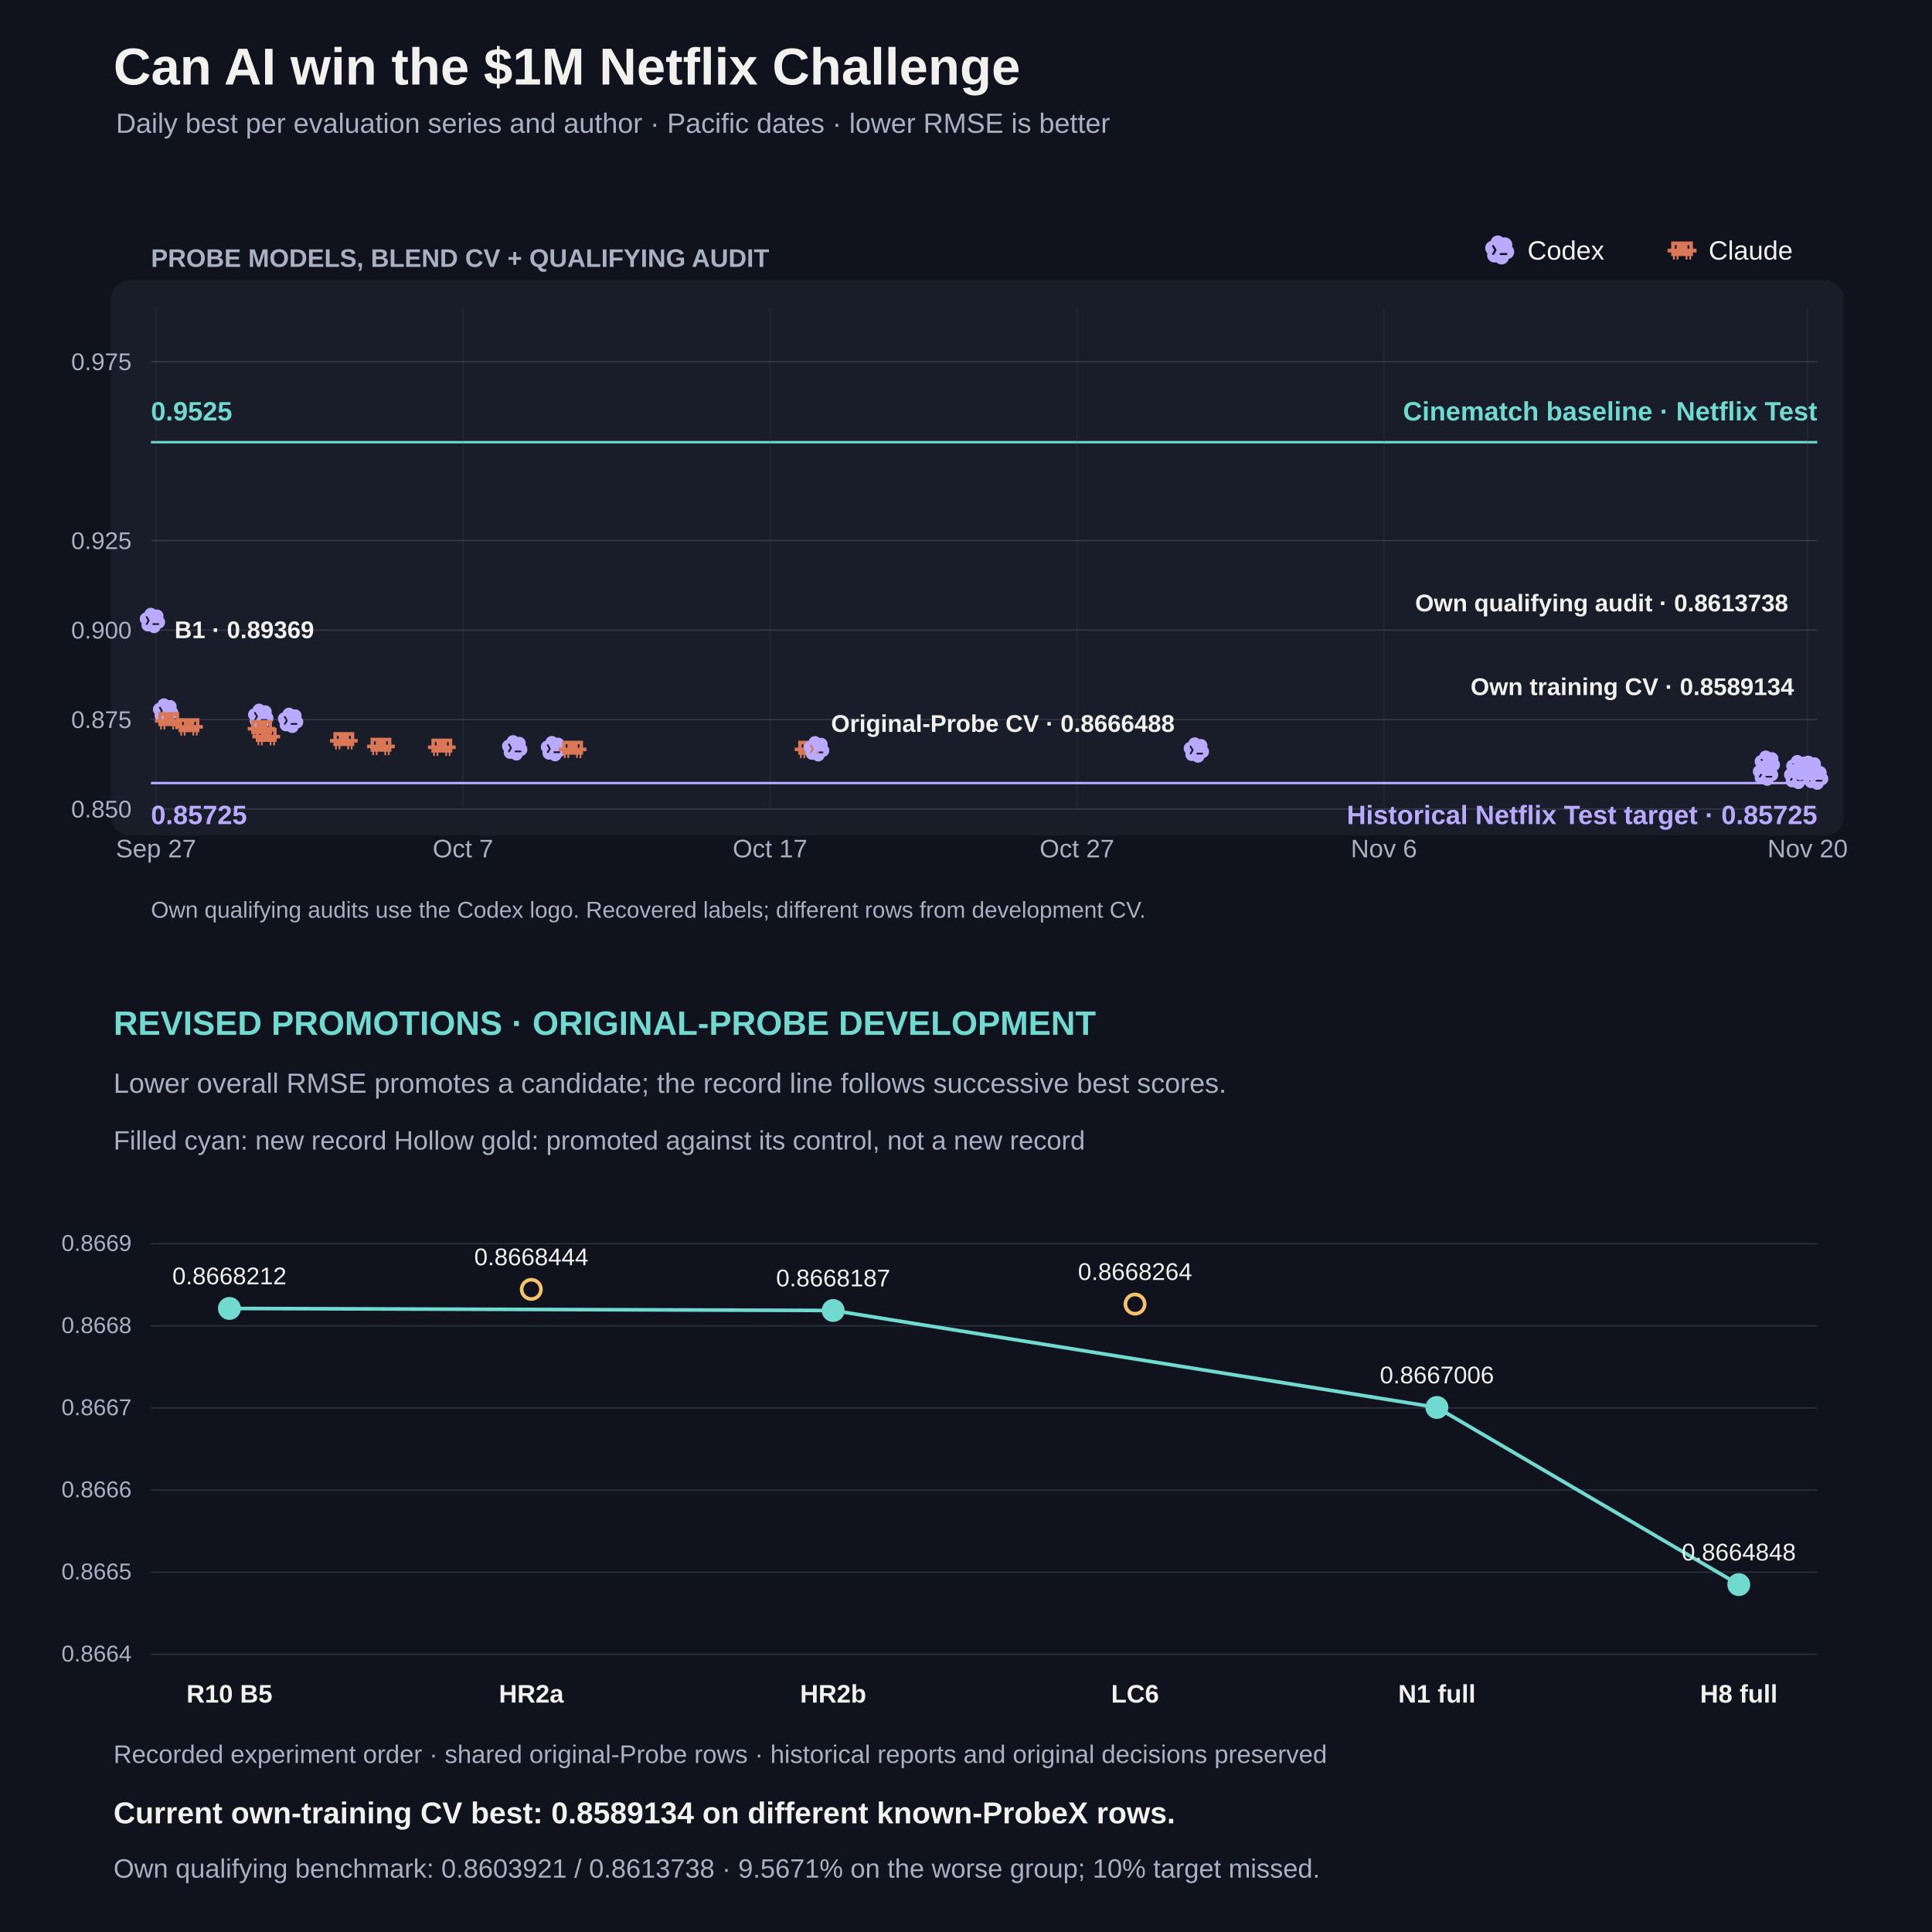
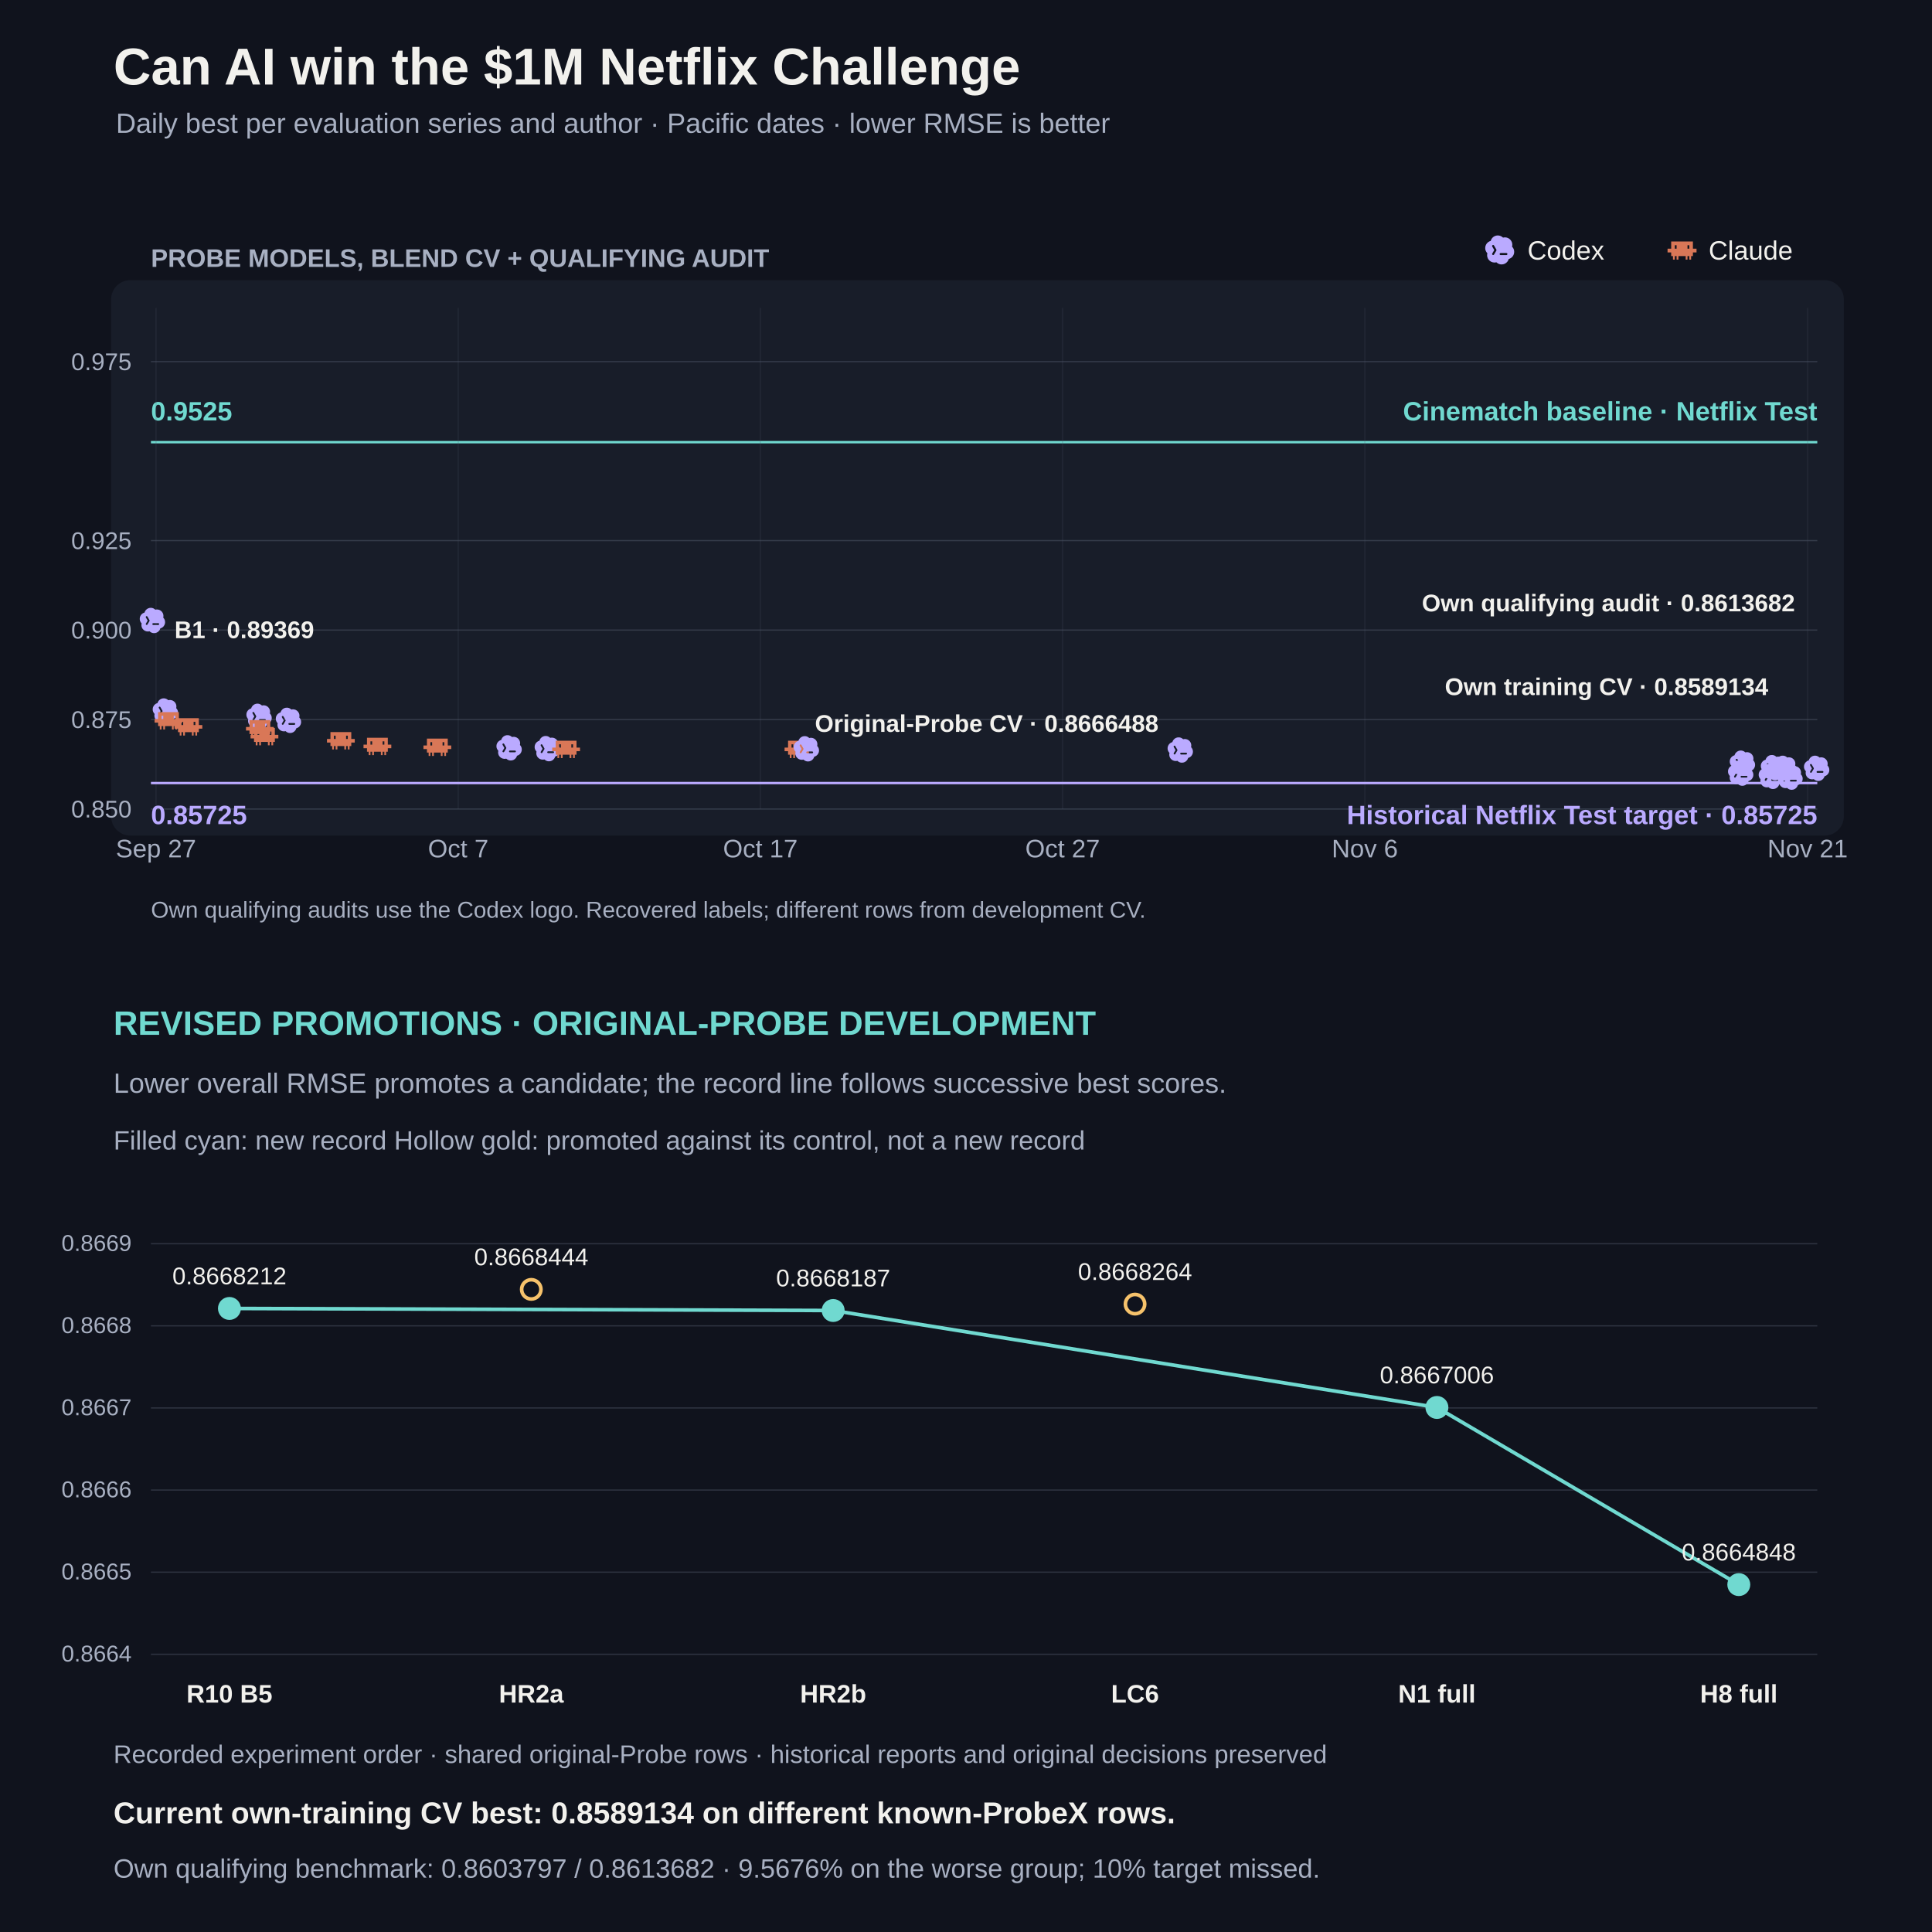
<svg xmlns="http://www.w3.org/2000/svg" width="1600" height="1600" viewBox="0 0 1600 1600" role="img" aria-labelledby="title desc">
  <rect width="1600" height="800" fill="#10131d" />
  <rect x="92" y="232" width="1435" height="460" rx="16" fill="#181d29" />
  <text x="94" y="70" fill="#f2f1ed" font-family="Arial,Helvetica,sans-serif" font-size="43" font-weight="700">Can AI win the $1M Netflix Challenge</text>
  <text x="96" y="110" fill="#a8b0c2" font-family="Arial,Helvetica,sans-serif" font-size="23">Daily best per evaluation series and author · Pacific dates · lower RMSE is better</text>
  <line x1="125.0" y1="366.2" x2="1505.0" y2="366.2" stroke="#70d9d0" stroke-width="2" opacity="1" />
  <text x="125.0" y="348.2" fill="#70d9d0" font-family="Arial,Helvetica,sans-serif" font-size="22" font-weight="700" text-anchor="start">0.9525</text>
  <text x="1505.0" y="348.2" fill="#70d9d0" font-family="Arial,Helvetica,sans-serif" font-size="22" font-weight="700" text-anchor="end">Cinematch baseline · Netflix Test</text>
  <text x="125.0" y="221.0" fill="#a8b0c2" font-family="Arial,Helvetica,sans-serif" font-size="21" font-weight="700" text-anchor="start">PROBE MODELS, BLEND CV + QUALIFYING AUDIT</text>
  <g transform="translate(1230.00 195.00) scale(1)">
    <path d="M8.086.457a6.105 6.105 0 013.046-.415c1.333.153 2.521.72 3.564 1.7a.117.117 0 00.107.029c1.408-.346 2.762-.224 4.061.366l.063.03.154.076c1.357.703 2.33 1.77 2.918 3.198.278.679.418 1.388.421 2.126a5.655 5.655 0 01-.18 1.631.167.167 0 00.04.155 5.982 5.982 0 011.578 2.891c.385 1.901-.01 3.615-1.183 5.14l-.182.22a6.063 6.063 0 01-2.934 1.851.162.162 0 00-.108.102c-.255.736-.511 1.364-.987 1.992-1.199 1.582-2.962 2.462-4.948 2.451-1.583-.008-2.986-.587-4.21-1.736a.145.145 0 00-.14-.032c-.518.167-1.04.191-1.604.185a5.924 5.924 0 01-2.595-.622 6.058 6.058 0 01-2.146-1.781c-.203-.269-.404-.522-.551-.821a7.74 7.74 0 01-.495-1.283 6.11 6.11 0 01-.017-3.064.166.166 0 00.008-.074.115.115 0 00-.037-.064 5.958 5.958 0 01-1.38-2.202 5.196 5.196 0 01-.333-1.589 6.915 6.915 0 01.188-2.132c.45-1.484 1.309-2.648 2.577-3.493.282-.188.55-.334.802-.438.286-.12.573-.22.861-.304a.129.129 0 00.087-.087A6.016 6.016 0 015.635 2.31C6.315 1.464 7.132.846 8.086.457zm-.804 7.85a.848.848 0 00-1.473.842l1.694 2.965-1.688 2.848a.849.849 0 001.46.864l1.94-3.272a.849.849 0 00.007-.854l-1.94-3.393zm5.446 6.24a.849.849 0 000 1.695h4.848a.849.849 0 000-1.696h-4.848z" fill="#BAAAFF" fill-rule="evenodd" />
  </g>
  <text x="1265.0" y="215.0" fill="#f2f1ed" font-family="Arial,Helvetica,sans-serif" font-size="22" font-weight="400" text-anchor="start">Codex</text>
  <g transform="translate(1381.00 195.00) scale(1)">
    <path d="M20.998 10.949H24v3.102h-3v3.028h-1.487V20H18v-2.921h-1.487V20H15v-2.921H9V20H7.488v-2.921H6V20H4.487v-2.921H3V14.05H0V10.95h3V5h17.998v5.949zM6 10.949h1.488V8.102H6v2.847zm10.51 0H18V8.102h-1.49v2.847z" fill="#D97757" fill-rule="evenodd" />
  </g>
  <text x="1415.0" y="215.0" fill="#f2f1ed" font-family="Arial,Helvetica,sans-serif" font-size="22" font-weight="400" text-anchor="start">Claude</text>
  <line x1="125.0" y1="670.0" x2="1505.0" y2="670.0" stroke="#4b5364" stroke-width="1" opacity="0.55" />
  <text x="109.0" y="677.0" fill="#a8b0c2" font-family="Arial,Helvetica,sans-serif" font-size="20" font-weight="400" text-anchor="end">0.850</text>
  <line x1="125.0" y1="595.9" x2="1505.0" y2="595.9" stroke="#4b5364" stroke-width="1" opacity="0.55" />
  <text x="109.0" y="602.9" fill="#a8b0c2" font-family="Arial,Helvetica,sans-serif" font-size="20" font-weight="400" text-anchor="end">0.875</text>
  <line x1="125.0" y1="521.8" x2="1505.0" y2="521.8" stroke="#4b5364" stroke-width="1" opacity="0.55" />
  <text x="109.0" y="528.8" fill="#a8b0c2" font-family="Arial,Helvetica,sans-serif" font-size="20" font-weight="400" text-anchor="end">0.900</text>
  <line x1="125.0" y1="447.7" x2="1505.0" y2="447.7" stroke="#4b5364" stroke-width="1" opacity="0.55" />
  <text x="109.0" y="454.7" fill="#a8b0c2" font-family="Arial,Helvetica,sans-serif" font-size="20" font-weight="400" text-anchor="end">0.925</text>
  <line x1="125.0" y1="299.5" x2="1505.0" y2="299.5" stroke="#4b5364" stroke-width="1" opacity="0.55" />
  <text x="109.0" y="306.5" fill="#a8b0c2" font-family="Arial,Helvetica,sans-serif" font-size="20" font-weight="400" text-anchor="end">0.975</text>
  <line x1="129.2" y1="255.0" x2="129.2" y2="670.0" stroke="#4b5364" stroke-width="1" opacity="0.2" />
  <text x="129.2" y="710.0" fill="#a8b0c2" font-family="Arial,Helvetica,sans-serif" font-size="21" font-weight="400" text-anchor="middle">Sep 27</text>
-   <line x1="383.4" y1="255.0" x2="383.4" y2="670.0" stroke="#4b5364" stroke-width="1" opacity="0.2" />
-   <text x="383.4" y="710.0" fill="#a8b0c2" font-family="Arial,Helvetica,sans-serif" font-size="21" font-weight="400" text-anchor="middle">Oct 7</text>
-   <line x1="637.7" y1="255.0" x2="637.7" y2="670.0" stroke="#4b5364" stroke-width="1" opacity="0.2" />
-   <text x="637.7" y="710.0" fill="#a8b0c2" font-family="Arial,Helvetica,sans-serif" font-size="21" font-weight="400" text-anchor="middle">Oct 17</text>
-   <line x1="891.9" y1="255.0" x2="891.9" y2="670.0" stroke="#4b5364" stroke-width="1" opacity="0.2" />
-   <text x="891.9" y="710.0" fill="#a8b0c2" font-family="Arial,Helvetica,sans-serif" font-size="21" font-weight="400" text-anchor="middle">Oct 27</text>
-   <line x1="1146.1" y1="255.0" x2="1146.1" y2="670.0" stroke="#4b5364" stroke-width="1" opacity="0.2" />
-   <text x="1146.1" y="710.0" fill="#a8b0c2" font-family="Arial,Helvetica,sans-serif" font-size="21" font-weight="400" text-anchor="middle">Nov 6</text>
+   <line x1="379.5" y1="255.0" x2="379.5" y2="670.0" stroke="#4b5364" stroke-width="1" opacity="0.2" />
+   <text x="379.5" y="710.0" fill="#a8b0c2" font-family="Arial,Helvetica,sans-serif" font-size="21" font-weight="400" text-anchor="middle">Oct 7</text>
+   <line x1="629.7" y1="255.0" x2="629.7" y2="670.0" stroke="#4b5364" stroke-width="1" opacity="0.2" />
+   <text x="629.7" y="710.0" fill="#a8b0c2" font-family="Arial,Helvetica,sans-serif" font-size="21" font-weight="400" text-anchor="middle">Oct 17</text>
+   <line x1="880.0" y1="255.0" x2="880.0" y2="670.0" stroke="#4b5364" stroke-width="1" opacity="0.2" />
+   <text x="880.0" y="710.0" fill="#a8b0c2" font-family="Arial,Helvetica,sans-serif" font-size="21" font-weight="400" text-anchor="middle">Oct 27</text>
+   <line x1="1130.3" y1="255.0" x2="1130.3" y2="670.0" stroke="#4b5364" stroke-width="1" opacity="0.2" />
+   <text x="1130.3" y="710.0" fill="#a8b0c2" font-family="Arial,Helvetica,sans-serif" font-size="21" font-weight="400" text-anchor="middle">Nov 6</text>
  <line x1="1497.0" y1="255.0" x2="1497.0" y2="670.0" stroke="#4b5364" stroke-width="1" opacity="0.2" />
-   <text x="1497.0" y="710.0" fill="#a8b0c2" font-family="Arial,Helvetica,sans-serif" font-size="21" font-weight="400" text-anchor="middle">Nov 20</text>
-   <g transform="translate(1493.16 633.08) scale(0.875)">
+   <text x="1497.0" y="710.0" fill="#a8b0c2" font-family="Arial,Helvetica,sans-serif" font-size="21" font-weight="400" text-anchor="middle">Nov 21</text>
+   <g transform="translate(1493.98 625.80) scale(0.875)">
    <path d="M8.086.457a6.105 6.105 0 013.046-.415c1.333.153 2.521.72 3.564 1.7a.117.117 0 00.107.029c1.408-.346 2.762-.224 4.061.366l.063.03.154.076c1.357.703 2.33 1.77 2.918 3.198.278.679.418 1.388.421 2.126a5.655 5.655 0 01-.18 1.631.167.167 0 00.04.155 5.982 5.982 0 011.578 2.891c.385 1.901-.01 3.615-1.183 5.14l-.182.22a6.063 6.063 0 01-2.934 1.851.162.162 0 00-.108.102c-.255.736-.511 1.364-.987 1.992-1.199 1.582-2.962 2.462-4.948 2.451-1.583-.008-2.986-.587-4.21-1.736a.145.145 0 00-.14-.032c-.518.167-1.04.191-1.604.185a5.924 5.924 0 01-2.595-.622 6.058 6.058 0 01-2.146-1.781c-.203-.269-.404-.522-.551-.821a7.74 7.74 0 01-.495-1.283 6.11 6.11 0 01-.017-3.064.166.166 0 00.008-.074.115.115 0 00-.037-.064 5.958 5.958 0 01-1.38-2.202 5.196 5.196 0 01-.333-1.589 6.915 6.915 0 01.188-2.132c.45-1.484 1.309-2.648 2.577-3.493.282-.188.55-.334.802-.438.286-.12.573-.22.861-.304a.129.129 0 00.087-.087A6.016 6.016 0 015.635 2.31C6.315 1.464 7.132.846 8.086.457zm-.804 7.85a.848.848 0 00-1.473.842l1.694 2.965-1.688 2.848a.849.849 0 001.46.864l1.94-3.272a.849.849 0 00.007-.854l-1.94-3.393zm5.446 6.24a.849.849 0 000 1.695h4.848a.849.849 0 000-1.696h-4.848z" fill="#BAAAFF" fill-rule="evenodd" />
  </g>
-   <g transform="translate(1488.38 625.78) scale(0.875)">
+   <g transform="translate(1471.91 633.08) scale(0.875)">
    <path d="M8.086.457a6.105 6.105 0 013.046-.415c1.333.153 2.521.72 3.564 1.7a.117.117 0 00.107.029c1.408-.346 2.762-.224 4.061.366l.063.03.154.076c1.357.703 2.33 1.77 2.918 3.198.278.679.418 1.388.421 2.126a5.655 5.655 0 01-.18 1.631.167.167 0 00.04.155 5.982 5.982 0 011.578 2.891c.385 1.901-.01 3.615-1.183 5.14l-.182.22a6.063 6.063 0 01-2.934 1.851.162.162 0 00-.108.102c-.255.736-.511 1.364-.987 1.992-1.199 1.582-2.962 2.462-4.948 2.451-1.583-.008-2.986-.587-4.21-1.736a.145.145 0 00-.14-.032c-.518.167-1.04.191-1.604.185a5.924 5.924 0 01-2.595-.622 6.058 6.058 0 01-2.146-1.781c-.203-.269-.404-.522-.551-.821a7.74 7.74 0 01-.495-1.283 6.11 6.11 0 01-.017-3.064.166.166 0 00.008-.074.115.115 0 00-.037-.064 5.958 5.958 0 01-1.38-2.202 5.196 5.196 0 01-.333-1.589 6.915 6.915 0 01.188-2.132c.45-1.484 1.309-2.648 2.577-3.493.282-.188.55-.334.802-.438.286-.12.573-.22.861-.304a.129.129 0 00.087-.087A6.016 6.016 0 015.635 2.31C6.315 1.464 7.132.846 8.086.457zm-.804 7.85a.848.848 0 00-1.473.842l1.694 2.965-1.688 2.848a.849.849 0 001.46.864l1.94-3.272a.849.849 0 00.007-.854l-1.94-3.393zm5.446 6.24a.849.849 0 000 1.695h4.848a.849.849 0 000-1.696h-4.848z" fill="#BAAAFF" fill-rule="evenodd" />
  </g>
-   <g transform="translate(1479.27 625.22) scale(0.875)">
+   <g transform="translate(1467.21 625.78) scale(0.875)">
    <path d="M8.086.457a6.105 6.105 0 013.046-.415c1.333.153 2.521.72 3.564 1.7a.117.117 0 00.107.029c1.408-.346 2.762-.224 4.061.366l.063.03.154.076c1.357.703 2.33 1.77 2.918 3.198.278.679.418 1.388.421 2.126a5.655 5.655 0 01-.18 1.631.167.167 0 00.04.155 5.982 5.982 0 011.578 2.891c.385 1.901-.01 3.615-1.183 5.14l-.182.22a6.063 6.063 0 01-2.934 1.851.162.162 0 00-.108.102c-.255.736-.511 1.364-.987 1.992-1.199 1.582-2.962 2.462-4.948 2.451-1.583-.008-2.986-.587-4.21-1.736a.145.145 0 00-.14-.032c-.518.167-1.04.191-1.604.185a5.924 5.924 0 01-2.595-.622 6.058 6.058 0 01-2.146-1.781c-.203-.269-.404-.522-.551-.821a7.74 7.74 0 01-.495-1.283 6.11 6.11 0 01-.017-3.064.166.166 0 00.008-.074.115.115 0 00-.037-.064 5.958 5.958 0 01-1.38-2.202 5.196 5.196 0 01-.333-1.589 6.915 6.915 0 01.188-2.132c.45-1.484 1.309-2.648 2.577-3.493.282-.188.55-.334.802-.438.286-.12.573-.22.861-.304a.129.129 0 00.087-.087A6.016 6.016 0 015.635 2.31C6.315 1.464 7.132.846 8.086.457zm-.804 7.85a.848.848 0 00-1.473.842l1.694 2.965-1.688 2.848a.849.849 0 001.46.864l1.94-3.272a.849.849 0 00.007-.854l-1.94-3.393zm5.446 6.24a.849.849 0 000 1.695h4.848a.849.849 0 000-1.696h-4.848z" fill="#BAAAFF" fill-rule="evenodd" />
  </g>
-   <g transform="translate(1477.47 632.45) scale(0.875)">
+   <g transform="translate(1458.23 625.22) scale(0.875)">
    <path d="M8.086.457a6.105 6.105 0 013.046-.415c1.333.153 2.521.72 3.564 1.7a.117.117 0 00.107.029c1.408-.346 2.762-.224 4.061.366l.063.03.154.076c1.357.703 2.33 1.77 2.918 3.198.278.679.418 1.388.421 2.126a5.655 5.655 0 01-.18 1.631.167.167 0 00.04.155 5.982 5.982 0 011.578 2.891c.385 1.901-.01 3.615-1.183 5.14l-.182.22a6.063 6.063 0 01-2.934 1.851.162.162 0 00-.108.102c-.255.736-.511 1.364-.987 1.992-1.199 1.582-2.962 2.462-4.948 2.451-1.583-.008-2.986-.587-4.21-1.736a.145.145 0 00-.14-.032c-.518.167-1.04.191-1.604.185a5.924 5.924 0 01-2.595-.622 6.058 6.058 0 01-2.146-1.781c-.203-.269-.404-.522-.551-.821a7.74 7.74 0 01-.495-1.283 6.11 6.11 0 01-.017-3.064.166.166 0 00.008-.074.115.115 0 00-.037-.064 5.958 5.958 0 01-1.38-2.202 5.196 5.196 0 01-.333-1.589 6.915 6.915 0 01.188-2.132c.45-1.484 1.309-2.648 2.577-3.493.282-.188.55-.334.802-.438.286-.12.573-.22.861-.304a.129.129 0 00.087-.087A6.016 6.016 0 015.635 2.31C6.315 1.464 7.132.846 8.086.457zm-.804 7.85a.848.848 0 00-1.473.842l1.694 2.965-1.688 2.848a.849.849 0 001.46.864l1.94-3.272a.849.849 0 00.007-.854l-1.94-3.393zm5.446 6.24a.849.849 0 000 1.695h4.848a.849.849 0 000-1.696h-4.848z" fill="#BAAAFF" fill-rule="evenodd" />
  </g>
-   <g transform="translate(1453.14 621.54) scale(0.875)">
+   <g transform="translate(1456.46 632.45) scale(0.875)">
    <path d="M8.086.457a6.105 6.105 0 013.046-.415c1.333.153 2.521.72 3.564 1.7a.117.117 0 00.107.029c1.408-.346 2.762-.224 4.061.366l.063.03.154.076c1.357.703 2.33 1.77 2.918 3.198.278.679.418 1.388.421 2.126a5.655 5.655 0 01-.18 1.631.167.167 0 00.04.155 5.982 5.982 0 011.578 2.891c.385 1.901-.01 3.615-1.183 5.14l-.182.22a6.063 6.063 0 01-2.934 1.851.162.162 0 00-.108.102c-.255.736-.511 1.364-.987 1.992-1.199 1.582-2.962 2.462-4.948 2.451-1.583-.008-2.986-.587-4.21-1.736a.145.145 0 00-.14-.032c-.518.167-1.04.191-1.604.185a5.924 5.924 0 01-2.595-.622 6.058 6.058 0 01-2.146-1.781c-.203-.269-.404-.522-.551-.821a7.74 7.74 0 01-.495-1.283 6.11 6.11 0 01-.017-3.064.166.166 0 00.008-.074.115.115 0 00-.037-.064 5.958 5.958 0 01-1.38-2.202 5.196 5.196 0 01-.333-1.589 6.915 6.915 0 01.188-2.132c.45-1.484 1.309-2.648 2.577-3.493.282-.188.55-.334.802-.438.286-.12.573-.22.861-.304a.129.129 0 00.087-.087A6.016 6.016 0 015.635 2.31C6.315 1.464 7.132.846 8.086.457zm-.804 7.85a.848.848 0 00-1.473.842l1.694 2.965-1.688 2.848a.849.849 0 001.46.864l1.94-3.272a.849.849 0 00.007-.854l-1.94-3.393zm5.446 6.24a.849.849 0 000 1.695h4.848a.849.849 0 000-1.696h-4.848z" fill="#BAAAFF" fill-rule="evenodd" />
  </g>
-   <g transform="translate(1451.67 629.77) scale(0.875)">
+   <g transform="translate(1432.51 621.54) scale(0.875)">
    <path d="M8.086.457a6.105 6.105 0 013.046-.415c1.333.153 2.521.72 3.564 1.7a.117.117 0 00.107.029c1.408-.346 2.762-.224 4.061.366l.063.03.154.076c1.357.703 2.33 1.77 2.918 3.198.278.679.418 1.388.421 2.126a5.655 5.655 0 01-.18 1.631.167.167 0 00.04.155 5.982 5.982 0 011.578 2.891c.385 1.901-.01 3.615-1.183 5.14l-.182.22a6.063 6.063 0 01-2.934 1.851.162.162 0 00-.108.102c-.255.736-.511 1.364-.987 1.992-1.199 1.582-2.962 2.462-4.948 2.451-1.583-.008-2.986-.587-4.21-1.736a.145.145 0 00-.14-.032c-.518.167-1.04.191-1.604.185a5.924 5.924 0 01-2.595-.622 6.058 6.058 0 01-2.146-1.781c-.203-.269-.404-.522-.551-.821a7.74 7.74 0 01-.495-1.283 6.11 6.11 0 01-.017-3.064.166.166 0 00.008-.074.115.115 0 00-.037-.064 5.958 5.958 0 01-1.38-2.202 5.196 5.196 0 01-.333-1.589 6.915 6.915 0 01.188-2.132c.45-1.484 1.309-2.648 2.577-3.493.282-.188.55-.334.802-.438.286-.12.573-.22.861-.304a.129.129 0 00.087-.087A6.016 6.016 0 015.635 2.31C6.315 1.464 7.132.846 8.086.457zm-.804 7.85a.848.848 0 00-1.473.842l1.694 2.965-1.688 2.848a.849.849 0 001.46.864l1.94-3.272a.849.849 0 00.007-.854l-1.94-3.393zm5.446 6.24a.849.849 0 000 1.695h4.848a.849.849 0 000-1.696h-4.848z" fill="#BAAAFF" fill-rule="evenodd" />
  </g>
-   <g transform="translate(115.75 503.36) scale(0.875)">
+   <g transform="translate(1431.06 629.77) scale(0.875)">
    <path d="M8.086.457a6.105 6.105 0 013.046-.415c1.333.153 2.521.72 3.564 1.7a.117.117 0 00.107.029c1.408-.346 2.762-.224 4.061.366l.063.03.154.076c1.357.703 2.33 1.77 2.918 3.198.278.679.418 1.388.421 2.126a5.655 5.655 0 01-.18 1.631.167.167 0 00.04.155 5.982 5.982 0 011.578 2.891c.385 1.901-.01 3.615-1.183 5.14l-.182.22a6.063 6.063 0 01-2.934 1.851.162.162 0 00-.108.102c-.255.736-.511 1.364-.987 1.992-1.199 1.582-2.962 2.462-4.948 2.451-1.583-.008-2.986-.587-4.21-1.736a.145.145 0 00-.14-.032c-.518.167-1.04.191-1.604.185a5.924 5.924 0 01-2.595-.622 6.058 6.058 0 01-2.146-1.781c-.203-.269-.404-.522-.551-.821a7.74 7.74 0 01-.495-1.283 6.11 6.11 0 01-.017-3.064.166.166 0 00.008-.074.115.115 0 00-.037-.064 5.958 5.958 0 01-1.38-2.202 5.196 5.196 0 01-.333-1.589 6.915 6.915 0 01.188-2.132c.45-1.484 1.309-2.648 2.577-3.493.282-.188.55-.334.802-.438.286-.12.573-.22.861-.304a.129.129 0 00.087-.087A6.016 6.016 0 015.635 2.31C6.315 1.464 7.132.846 8.086.457zm-.804 7.85a.848.848 0 00-1.473.842l1.694 2.965-1.688 2.848a.849.849 0 001.46.864l1.94-3.272a.849.849 0 00.007-.854l-1.94-3.393zm5.446 6.24a.849.849 0 000 1.695h4.848a.849.849 0 000-1.696h-4.848z" fill="#BAAAFF" fill-rule="evenodd" />
  </g>
-   <g transform="translate(126.65 578.32) scale(0.875)">
+   <g transform="translate(115.73 503.36) scale(0.875)">
    <path d="M8.086.457a6.105 6.105 0 013.046-.415c1.333.153 2.521.72 3.564 1.7a.117.117 0 00.107.029c1.408-.346 2.762-.224 4.061.366l.063.03.154.076c1.357.703 2.33 1.77 2.918 3.198.278.679.418 1.388.421 2.126a5.655 5.655 0 01-.18 1.631.167.167 0 00.04.155 5.982 5.982 0 011.578 2.891c.385 1.901-.01 3.615-1.183 5.14l-.182.22a6.063 6.063 0 01-2.934 1.851.162.162 0 00-.108.102c-.255.736-.511 1.364-.987 1.992-1.199 1.582-2.962 2.462-4.948 2.451-1.583-.008-2.986-.587-4.21-1.736a.145.145 0 00-.14-.032c-.518.167-1.04.191-1.604.185a5.924 5.924 0 01-2.595-.622 6.058 6.058 0 01-2.146-1.781c-.203-.269-.404-.522-.551-.821a7.74 7.74 0 01-.495-1.283 6.11 6.11 0 01-.017-3.064.166.166 0 00.008-.074.115.115 0 00-.037-.064 5.958 5.958 0 01-1.38-2.202 5.196 5.196 0 01-.333-1.589 6.915 6.915 0 01.188-2.132c.45-1.484 1.309-2.648 2.577-3.493.282-.188.55-.334.802-.438.286-.12.573-.22.861-.304a.129.129 0 00.087-.087A6.016 6.016 0 015.635 2.31C6.315 1.464 7.132.846 8.086.457zm-.804 7.85a.848.848 0 00-1.473.842l1.694 2.965-1.688 2.848a.849.849 0 001.46.864l1.94-3.272a.849.849 0 00.007-.854l-1.94-3.393zm5.446 6.24a.849.849 0 000 1.695h4.848a.849.849 0 000-1.696h-4.848z" fill="#BAAAFF" fill-rule="evenodd" />
  </g>
-   <g transform="translate(128.26 584.96) scale(0.95833)">
+   <g transform="translate(126.46 578.32) scale(0.875)">
+     <path d="M8.086.457a6.105 6.105 0 013.046-.415c1.333.153 2.521.72 3.564 1.7a.117.117 0 00.107.029c1.408-.346 2.762-.224 4.061.366l.063.03.154.076c1.357.703 2.33 1.77 2.918 3.198.278.679.418 1.388.421 2.126a5.655 5.655 0 01-.18 1.631.167.167 0 00.04.155 5.982 5.982 0 011.578 2.891c.385 1.901-.01 3.615-1.183 5.14l-.182.22a6.063 6.063 0 01-2.934 1.851.162.162 0 00-.108.102c-.255.736-.511 1.364-.987 1.992-1.199 1.582-2.962 2.462-4.948 2.451-1.583-.008-2.986-.587-4.21-1.736a.145.145 0 00-.14-.032c-.518.167-1.04.191-1.604.185a5.924 5.924 0 01-2.595-.622 6.058 6.058 0 01-2.146-1.781c-.203-.269-.404-.522-.551-.821a7.74 7.74 0 01-.495-1.283 6.11 6.11 0 01-.017-3.064.166.166 0 00.008-.074.115.115 0 00-.037-.064 5.958 5.958 0 01-1.38-2.202 5.196 5.196 0 01-.333-1.589 6.915 6.915 0 01.188-2.132c.45-1.484 1.309-2.648 2.577-3.493.282-.188.55-.334.802-.438.286-.12.573-.22.861-.304a.129.129 0 00.087-.087A6.016 6.016 0 015.635 2.31C6.315 1.464 7.132.846 8.086.457zm-.804 7.85a.848.848 0 00-1.473.842l1.694 2.965-1.688 2.848a.849.849 0 001.46.864l1.94-3.272a.849.849 0 00.007-.854l-1.94-3.393zm5.446 6.24a.849.849 0 000 1.695h4.848a.849.849 0 000-1.696h-4.848z" fill="#BAAAFF" fill-rule="evenodd" />
+   </g>
+   <g transform="translate(128.03 584.96) scale(0.95833)">
    <path d="M20.998 10.949H24v3.102h-3v3.028h-1.487V20H18v-2.921h-1.487V20H15v-2.921H9V20H7.488v-2.921H6V20H4.487v-2.921H3V14.05H0V10.95h3V5h17.998v5.949zM6 10.949h1.488V8.102H6v2.847zm10.51 0H18V8.102h-1.49v2.847z" fill="#D97757" fill-rule="evenodd" />
  </g>
-   <g transform="translate(145.02 589.98) scale(0.95833)">
+   <g transform="translate(144.53 589.98) scale(0.95833)">
    <path d="M20.998 10.949H24v3.102h-3v3.028h-1.487V20H18v-2.921h-1.487V20H15v-2.921H9V20H7.488v-2.921H6V20H4.487v-2.921H3V14.05H0V10.95h3V5h17.998v5.949zM6 10.949h1.488V8.102H6v2.847zm10.51 0H18V8.102h-1.49v2.847z" fill="#D97757" fill-rule="evenodd" />
  </g>
-   <g transform="translate(205.45 582.72) scale(0.875)">
+   <g transform="translate(204.05 582.72) scale(0.875)">
    <path d="M8.086.457a6.105 6.105 0 013.046-.415c1.333.153 2.521.72 3.564 1.7a.117.117 0 00.107.029c1.408-.346 2.762-.224 4.061.366l.063.03.154.076c1.357.703 2.33 1.77 2.918 3.198.278.679.418 1.388.421 2.126a5.655 5.655 0 01-.18 1.631.167.167 0 00.04.155 5.982 5.982 0 011.578 2.891c.385 1.901-.01 3.615-1.183 5.14l-.182.22a6.063 6.063 0 01-2.934 1.851.162.162 0 00-.108.102c-.255.736-.511 1.364-.987 1.992-1.199 1.582-2.962 2.462-4.948 2.451-1.583-.008-2.986-.587-4.21-1.736a.145.145 0 00-.14-.032c-.518.167-1.04.191-1.604.185a5.924 5.924 0 01-2.595-.622 6.058 6.058 0 01-2.146-1.781c-.203-.269-.404-.522-.551-.821a7.74 7.74 0 01-.495-1.283 6.11 6.11 0 01-.017-3.064.166.166 0 00.008-.074.115.115 0 00-.037-.064 5.958 5.958 0 01-1.38-2.202 5.196 5.196 0 01-.333-1.589 6.915 6.915 0 01.188-2.132c.45-1.484 1.309-2.648 2.577-3.493.282-.188.55-.334.802-.438.286-.12.573-.22.861-.304a.129.129 0 00.087-.087A6.016 6.016 0 015.635 2.31C6.315 1.464 7.132.846 8.086.457zm-.804 7.85a.848.848 0 00-1.473.842l1.694 2.965-1.688 2.848a.849.849 0 001.46.864l1.94-3.272a.849.849 0 00.007-.854l-1.94-3.393zm5.446 6.24a.849.849 0 000 1.695h4.848a.849.849 0 000-1.696h-4.848z" fill="#BAAAFF" fill-rule="evenodd" />
  </g>
-   <g transform="translate(205.14 591.55) scale(0.95833)">
+   <g transform="translate(203.73 591.55) scale(0.95833)">
    <path d="M20.998 10.949H24v3.102h-3v3.028h-1.487V20H18v-2.921h-1.487V20H15v-2.921H9V20H7.488v-2.921H6V20H4.487v-2.921H3V14.05H0V10.95h3V5h17.998v5.949zM6 10.949h1.488V8.102H6v2.847zm10.51 0H18V8.102h-1.49v2.847z" fill="#D97757" fill-rule="evenodd" />
  </g>
-   <g transform="translate(208.97 598.06) scale(0.95833)">
+   <g transform="translate(207.50 598.06) scale(0.95833)">
    <path d="M20.998 10.949H24v3.102h-3v3.028h-1.487V20H18v-2.921h-1.487V20H15v-2.921H9V20H7.488v-2.921H6V20H4.487v-2.921H3V14.05H0V10.95h3V5h17.998v5.949zM6 10.949h1.488V8.102H6v2.847zm10.51 0H18V8.102h-1.49v2.847z" fill="#D97757" fill-rule="evenodd" />
  </g>
-   <g transform="translate(230.17 586.05) scale(0.875)">
+   <g transform="translate(228.39 586.05) scale(0.875)">
    <path d="M8.086.457a6.105 6.105 0 013.046-.415c1.333.153 2.521.72 3.564 1.7a.117.117 0 00.107.029c1.408-.346 2.762-.224 4.061.366l.063.03.154.076c1.357.703 2.33 1.77 2.918 3.198.278.679.418 1.388.421 2.126a5.655 5.655 0 01-.18 1.631.167.167 0 00.04.155 5.982 5.982 0 011.578 2.891c.385 1.901-.01 3.615-1.183 5.14l-.182.22a6.063 6.063 0 01-2.934 1.851.162.162 0 00-.108.102c-.255.736-.511 1.364-.987 1.992-1.199 1.582-2.962 2.462-4.948 2.451-1.583-.008-2.986-.587-4.21-1.736a.145.145 0 00-.14-.032c-.518.167-1.04.191-1.604.185a5.924 5.924 0 01-2.595-.622 6.058 6.058 0 01-2.146-1.781c-.203-.269-.404-.522-.551-.821a7.74 7.74 0 01-.495-1.283 6.11 6.11 0 01-.017-3.064.166.166 0 00.008-.074.115.115 0 00-.037-.064 5.958 5.958 0 01-1.38-2.202 5.196 5.196 0 01-.333-1.589 6.915 6.915 0 01.188-2.132c.45-1.484 1.309-2.648 2.577-3.493.282-.188.55-.334.802-.438.286-.12.573-.22.861-.304a.129.129 0 00.087-.087A6.016 6.016 0 015.635 2.31C6.315 1.464 7.132.846 8.086.457zm-.804 7.85a.848.848 0 00-1.473.842l1.694 2.965-1.688 2.848a.849.849 0 001.46.864l1.94-3.272a.849.849 0 00.007-.854l-1.94-3.393zm5.446 6.24a.849.849 0 000 1.695h4.848a.849.849 0 000-1.696h-4.848z" fill="#BAAAFF" fill-rule="evenodd" />
  </g>
-   <g transform="translate(273.25 601.49) scale(0.95833)">
+   <g transform="translate(270.79 601.49) scale(0.95833)">
    <path d="M20.998 10.949H24v3.102h-3v3.028h-1.487V20H18v-2.921h-1.487V20H15v-2.921H9V20H7.488v-2.921H6V20H4.487v-2.921H3V14.05H0V10.95h3V5h17.998v5.949zM6 10.949h1.488V8.102H6v2.847zm10.51 0H18V8.102h-1.49v2.847z" fill="#D97757" fill-rule="evenodd" />
  </g>
-   <g transform="translate(303.99 606.18) scale(0.95833)">
+   <g transform="translate(301.05 606.18) scale(0.95833)">
    <path d="M20.998 10.949H24v3.102h-3v3.028h-1.487V20H18v-2.921h-1.487V20H15v-2.921H9V20H7.488v-2.921H6V20H4.487v-2.921H3V14.05H0V10.95h3V5h17.998v5.949zM6 10.949h1.488V8.102H6v2.847zm10.51 0H18V8.102h-1.49v2.847z" fill="#D97757" fill-rule="evenodd" />
  </g>
-   <g transform="translate(354.40 606.88) scale(0.95833)">
+   <g transform="translate(350.69 606.88) scale(0.95833)">
    <path d="M20.998 10.949H24v3.102h-3v3.028h-1.487V20H18v-2.921h-1.487V20H15v-2.921H9V20H7.488v-2.921H6V20H4.487v-2.921H3V14.05H0V10.95h3V5h17.998v5.949zM6 10.949h1.488V8.102H6v2.847zm10.51 0H18V8.102h-1.49v2.847z" fill="#D97757" fill-rule="evenodd" />
  </g>
-   <g transform="translate(415.77 608.82) scale(0.875)">
+   <g transform="translate(411.13 608.82) scale(0.875)">
    <path d="M8.086.457a6.105 6.105 0 013.046-.415c1.333.153 2.521.72 3.564 1.7a.117.117 0 00.107.029c1.408-.346 2.762-.224 4.061.366l.063.03.154.076c1.357.703 2.33 1.77 2.918 3.198.278.679.418 1.388.421 2.126a5.655 5.655 0 01-.18 1.631.167.167 0 00.04.155 5.982 5.982 0 011.578 2.891c.385 1.901-.01 3.615-1.183 5.14l-.182.22a6.063 6.063 0 01-2.934 1.851.162.162 0 00-.108.102c-.255.736-.511 1.364-.987 1.992-1.199 1.582-2.962 2.462-4.948 2.451-1.583-.008-2.986-.587-4.21-1.736a.145.145 0 00-.14-.032c-.518.167-1.04.191-1.604.185a5.924 5.924 0 01-2.595-.622 6.058 6.058 0 01-2.146-1.781c-.203-.269-.404-.522-.551-.821a7.74 7.74 0 01-.495-1.283 6.11 6.11 0 01-.017-3.064.166.166 0 00.008-.074.115.115 0 00-.037-.064 5.958 5.958 0 01-1.38-2.202 5.196 5.196 0 01-.333-1.589 6.915 6.915 0 01.188-2.132c.45-1.484 1.309-2.648 2.577-3.493.282-.188.55-.334.802-.438.286-.12.573-.22.861-.304a.129.129 0 00.087-.087A6.016 6.016 0 015.635 2.31C6.315 1.464 7.132.846 8.086.457zm-.804 7.85a.848.848 0 00-1.473.842l1.694 2.965-1.688 2.848a.849.849 0 001.46.864l1.94-3.272a.849.849 0 00.007-.854l-1.94-3.393zm5.446 6.24a.849.849 0 000 1.695h4.848a.849.849 0 000-1.696h-4.848z" fill="#BAAAFF" fill-rule="evenodd" />
  </g>
-   <g transform="translate(447.90 609.49) scale(0.875)">
+   <g transform="translate(442.76 609.49) scale(0.875)">
    <path d="M8.086.457a6.105 6.105 0 013.046-.415c1.333.153 2.521.72 3.564 1.7a.117.117 0 00.107.029c1.408-.346 2.762-.224 4.061.366l.063.03.154.076c1.357.703 2.33 1.77 2.918 3.198.278.679.418 1.388.421 2.126a5.655 5.655 0 01-.18 1.631.167.167 0 00.04.155 5.982 5.982 0 011.578 2.891c.385 1.901-.01 3.615-1.183 5.14l-.182.22a6.063 6.063 0 01-2.934 1.851.162.162 0 00-.108.102c-.255.736-.511 1.364-.987 1.992-1.199 1.582-2.962 2.462-4.948 2.451-1.583-.008-2.986-.587-4.21-1.736a.145.145 0 00-.14-.032c-.518.167-1.04.191-1.604.185a5.924 5.924 0 01-2.595-.622 6.058 6.058 0 01-2.146-1.781c-.203-.269-.404-.522-.551-.821a7.74 7.74 0 01-.495-1.283 6.11 6.11 0 01-.017-3.064.166.166 0 00.008-.074.115.115 0 00-.037-.064 5.958 5.958 0 01-1.38-2.202 5.196 5.196 0 01-.333-1.589 6.915 6.915 0 01.188-2.132c.45-1.484 1.309-2.648 2.577-3.493.282-.188.55-.334.802-.438.286-.12.573-.22.861-.304a.129.129 0 00.087-.087A6.016 6.016 0 015.635 2.31C6.315 1.464 7.132.846 8.086.457zm-.804 7.85a.848.848 0 00-1.473.842l1.694 2.965-1.688 2.848a.849.849 0 001.46.864l1.94-3.272a.849.849 0 00.007-.854l-1.94-3.393zm5.446 6.24a.849.849 0 000 1.695h4.848a.849.849 0 000-1.696h-4.848z" fill="#BAAAFF" fill-rule="evenodd" />
  </g>
-   <g transform="translate(462.72 608.64) scale(0.95833)">
+   <g transform="translate(457.33 608.64) scale(0.95833)">
    <path d="M20.998 10.949H24v3.102h-3v3.028h-1.487V20H18v-2.921h-1.487V20H15v-2.921H9V20H7.488v-2.921H6V20H4.487v-2.921H3V14.05H0V10.95h3V5h17.998v5.949zM6 10.949h1.488V8.102H6v2.847zm10.51 0H18V8.102h-1.49v2.847z" fill="#D97757" fill-rule="evenodd" />
  </g>
-   <g transform="translate(658.16 608.64) scale(0.95833)">
+   <g transform="translate(649.76 608.64) scale(0.95833)">
    <path d="M20.998 10.949H24v3.102h-3v3.028h-1.487V20H18v-2.921h-1.487V20H15v-2.921H9V20H7.488v-2.921H6V20H4.487v-2.921H3V14.05H0V10.95h3V5h17.998v5.949zM6 10.949h1.488V8.102H6v2.847zm10.51 0H18V8.102h-1.49v2.847z" fill="#D97757" fill-rule="evenodd" />
  </g>
-   <g transform="translate(665.78 609.62) scale(0.875)">
+   <g transform="translate(657.29 609.62) scale(0.875)">
    <path d="M8.086.457a6.105 6.105 0 013.046-.415c1.333.153 2.521.72 3.564 1.7a.117.117 0 00.107.029c1.408-.346 2.762-.224 4.061.366l.063.03.154.076c1.357.703 2.33 1.77 2.918 3.198.278.679.418 1.388.421 2.126a5.655 5.655 0 01-.18 1.631.167.167 0 00.04.155 5.982 5.982 0 011.578 2.891c.385 1.901-.01 3.615-1.183 5.14l-.182.22a6.063 6.063 0 01-2.934 1.851.162.162 0 00-.108.102c-.255.736-.511 1.364-.987 1.992-1.199 1.582-2.962 2.462-4.948 2.451-1.583-.008-2.986-.587-4.21-1.736a.145.145 0 00-.14-.032c-.518.167-1.04.191-1.604.185a5.924 5.924 0 01-2.595-.622 6.058 6.058 0 01-2.146-1.781c-.203-.269-.404-.522-.551-.821a7.74 7.74 0 01-.495-1.283 6.11 6.11 0 01-.017-3.064.166.166 0 00.008-.074.115.115 0 00-.037-.064 5.958 5.958 0 01-1.38-2.202 5.196 5.196 0 01-.333-1.589 6.915 6.915 0 01.188-2.132c.45-1.484 1.309-2.648 2.577-3.493.282-.188.55-.334.802-.438.286-.12.573-.22.861-.304a.129.129 0 00.087-.087A6.016 6.016 0 015.635 2.31C6.315 1.464 7.132.846 8.086.457zm-.804 7.85a.848.848 0 00-1.473.842l1.694 2.965-1.688 2.848a.849.849 0 001.46.864l1.94-3.272a.849.849 0 00.007-.854l-1.94-3.393zm5.446 6.24a.849.849 0 000 1.695h4.848a.849.849 0 000-1.696h-4.848z" fill="#BAAAFF" fill-rule="evenodd" />
  </g>
-   <g transform="translate(980.29 610.63) scale(0.875)">
+   <g transform="translate(966.95 610.63) scale(0.875)">
    <path d="M8.086.457a6.105 6.105 0 013.046-.415c1.333.153 2.521.72 3.564 1.7a.117.117 0 00.107.029c1.408-.346 2.762-.224 4.061.366l.063.03.154.076c1.357.703 2.33 1.77 2.918 3.198.278.679.418 1.388.421 2.126a5.655 5.655 0 01-.18 1.631.167.167 0 00.04.155 5.982 5.982 0 011.578 2.891c.385 1.901-.01 3.615-1.183 5.14l-.182.22a6.063 6.063 0 01-2.934 1.851.162.162 0 00-.108.102c-.255.736-.511 1.364-.987 1.992-1.199 1.582-2.962 2.462-4.948 2.451-1.583-.008-2.986-.587-4.21-1.736a.145.145 0 00-.14-.032c-.518.167-1.04.191-1.604.185a5.924 5.924 0 01-2.595-.622 6.058 6.058 0 01-2.146-1.781c-.203-.269-.404-.522-.551-.821a7.74 7.74 0 01-.495-1.283 6.11 6.11 0 01-.017-3.064.166.166 0 00.008-.074.115.115 0 00-.037-.064 5.958 5.958 0 01-1.38-2.202 5.196 5.196 0 01-.333-1.589 6.915 6.915 0 01.188-2.132c.45-1.484 1.309-2.648 2.577-3.493.282-.188.55-.334.802-.438.286-.12.573-.22.861-.304a.129.129 0 00.087-.087A6.016 6.016 0 015.635 2.31C6.315 1.464 7.132.846 8.086.457zm-.804 7.85a.848.848 0 00-1.473.842l1.694 2.965-1.688 2.848a.849.849 0 001.46.864l1.94-3.272a.849.849 0 00.007-.854l-1.94-3.393zm5.446 6.24a.849.849 0 000 1.695h4.848a.849.849 0 000-1.696h-4.848z" fill="#BAAAFF" fill-rule="evenodd" />
  </g>
  <text x="144.5" y="528.5" fill="#f2f1ed" font-family="Arial,Helvetica,sans-serif" font-size="20" font-weight="700" text-anchor="start">B1 · 0.89369</text>
-   <text x="972.8" y="606.1" fill="#f2f1ed" font-family="Arial,Helvetica,sans-serif" font-size="20" font-weight="700" text-anchor="end">Original-Probe CV · 0.8666488</text>
-   <text x="1485.7" y="575.6" fill="#f2f1ed" font-family="Arial,Helvetica,sans-serif" font-size="20" font-weight="700" text-anchor="end">Own training CV · 0.8589134</text>
-   <text x="1480.9" y="506.3" fill="#f2f1ed" font-family="Arial,Helvetica,sans-serif" font-size="20" font-weight="700" text-anchor="end">Own qualifying audit · 0.8613738</text>
+   <text x="959.4" y="606.1" fill="#f2f1ed" font-family="Arial,Helvetica,sans-serif" font-size="20" font-weight="700" text-anchor="end">Original-Probe CV · 0.8666488</text>
+   <text x="1464.4" y="575.6" fill="#f2f1ed" font-family="Arial,Helvetica,sans-serif" font-size="20" font-weight="700" text-anchor="end">Own training CV · 0.8589134</text>
+   <text x="1486.5" y="506.3" fill="#f2f1ed" font-family="Arial,Helvetica,sans-serif" font-size="20" font-weight="700" text-anchor="end">Own qualifying audit · 0.8613682</text>
  <line x1="125.0" y1="648.5" x2="1505.0" y2="648.5" stroke="#baaaff" stroke-width="2" opacity="1" />
  <text x="125.0" y="682.5" fill="#baaaff" font-family="Arial,Helvetica,sans-serif" font-size="22" font-weight="700" text-anchor="start">0.85725</text>
  <text x="1505.0" y="682.5" fill="#baaaff" font-family="Arial,Helvetica,sans-serif" font-size="22" font-weight="700" text-anchor="end">Historical Netflix Test target · 0.85725</text>
  <text x="125.0" y="760.0" fill="#a8b0c2" font-family="Arial,Helvetica,sans-serif" font-size="19" font-weight="400" text-anchor="start">Own qualifying audits use the Codex logo. Recovered labels; different rows from development CV.</text>
  <rect x="0" y="800" width="1600" height="800" fill="#10131d" />
  <text x="94.0" y="857.0" fill="#70d9d0" font-family="Arial,Helvetica,sans-serif" font-size="28" font-weight="700" text-anchor="start">REVISED PROMOTIONS · ORIGINAL-PROBE DEVELOPMENT</text>
  <text x="94.0" y="905.0" fill="#a8b0c2" font-family="Arial,Helvetica,sans-serif" font-size="23" font-weight="400" text-anchor="start">Lower overall RMSE promotes a candidate; the record line follows successive best scores.</text>
  <text x="94.0" y="952.0" fill="#a8b0c2" font-family="Arial,Helvetica,sans-serif" font-size="22" font-weight="400" text-anchor="start">Filled cyan: new record     Hollow gold: promoted against its control, not a new record</text>
  <line x1="125.0" y1="1370.0" x2="1505.0" y2="1370.0" stroke="#4b5364" stroke-width="1" opacity="0.5" />
  <text x="109.0" y="1376.0" fill="#a8b0c2" font-family="Arial,Helvetica,sans-serif" font-size="19" font-weight="400" text-anchor="end">0.8664</text>
  <line x1="125.0" y1="1302.0" x2="1505.0" y2="1302.0" stroke="#4b5364" stroke-width="1" opacity="0.5" />
  <text x="109.0" y="1308.0" fill="#a8b0c2" font-family="Arial,Helvetica,sans-serif" font-size="19" font-weight="400" text-anchor="end">0.8665</text>
  <line x1="125.0" y1="1234.0" x2="1505.0" y2="1234.0" stroke="#4b5364" stroke-width="1" opacity="0.5" />
  <text x="109.0" y="1240.0" fill="#a8b0c2" font-family="Arial,Helvetica,sans-serif" font-size="19" font-weight="400" text-anchor="end">0.8666</text>
  <line x1="125.0" y1="1166.0" x2="1505.0" y2="1166.0" stroke="#4b5364" stroke-width="1" opacity="0.5" />
  <text x="109.0" y="1172.0" fill="#a8b0c2" font-family="Arial,Helvetica,sans-serif" font-size="19" font-weight="400" text-anchor="end">0.8667</text>
  <line x1="125.0" y1="1098.0" x2="1505.0" y2="1098.0" stroke="#4b5364" stroke-width="1" opacity="0.5" />
  <text x="109.0" y="1104.0" fill="#a8b0c2" font-family="Arial,Helvetica,sans-serif" font-size="19" font-weight="400" text-anchor="end">0.8668</text>
  <line x1="125.0" y1="1030.0" x2="1505.0" y2="1030.0" stroke="#4b5364" stroke-width="1" opacity="0.5" />
  <text x="109.0" y="1036.0" fill="#a8b0c2" font-family="Arial,Helvetica,sans-serif" font-size="19" font-weight="400" text-anchor="end">0.8669</text>
  <polyline points="190.0,1083.6 690.0,1085.3 1190.0,1165.6 1440.0,1312.3" fill="none" stroke="#70d9d0" stroke-width="3" />
  <circle cx="190.0" cy="1083.6" r="8" fill="#70d9d0" stroke="#70d9d0" stroke-width="3" />
  <text x="190.0" y="1063.6" fill="#f2f1ed" font-family="Arial,Helvetica,sans-serif" font-size="20" font-weight="400" text-anchor="middle">0.8668212</text>
  <text x="190.0" y="1410.0" fill="#f2f1ed" font-family="Arial,Helvetica,sans-serif" font-size="21" font-weight="700" text-anchor="middle">R10 B5</text>
  <circle cx="440.0" cy="1067.8" r="8" fill="#10131d" stroke="#f6c26b" stroke-width="3" />
  <text x="440.0" y="1047.8" fill="#f2f1ed" font-family="Arial,Helvetica,sans-serif" font-size="20" font-weight="400" text-anchor="middle">0.8668444</text>
  <text x="440.0" y="1410.0" fill="#f2f1ed" font-family="Arial,Helvetica,sans-serif" font-size="21" font-weight="700" text-anchor="middle">HR2a</text>
  <circle cx="690.0" cy="1085.3" r="8" fill="#70d9d0" stroke="#70d9d0" stroke-width="3" />
  <text x="690.0" y="1065.3" fill="#f2f1ed" font-family="Arial,Helvetica,sans-serif" font-size="20" font-weight="400" text-anchor="middle">0.8668187</text>
  <text x="690.0" y="1410.0" fill="#f2f1ed" font-family="Arial,Helvetica,sans-serif" font-size="21" font-weight="700" text-anchor="middle">HR2b</text>
  <circle cx="940.0" cy="1080.0" r="8" fill="#10131d" stroke="#f6c26b" stroke-width="3" />
  <text x="940.0" y="1060.0" fill="#f2f1ed" font-family="Arial,Helvetica,sans-serif" font-size="20" font-weight="400" text-anchor="middle">0.8668264</text>
  <text x="940.0" y="1410.0" fill="#f2f1ed" font-family="Arial,Helvetica,sans-serif" font-size="21" font-weight="700" text-anchor="middle">LC6</text>
  <circle cx="1190.0" cy="1165.6" r="8" fill="#70d9d0" stroke="#70d9d0" stroke-width="3" />
  <text x="1190.0" y="1145.6" fill="#f2f1ed" font-family="Arial,Helvetica,sans-serif" font-size="20" font-weight="400" text-anchor="middle">0.8667006</text>
  <text x="1190.0" y="1410.0" fill="#f2f1ed" font-family="Arial,Helvetica,sans-serif" font-size="21" font-weight="700" text-anchor="middle">N1 full</text>
  <circle cx="1440.0" cy="1312.3" r="8" fill="#70d9d0" stroke="#70d9d0" stroke-width="3" />
  <text x="1440.0" y="1292.3" fill="#f2f1ed" font-family="Arial,Helvetica,sans-serif" font-size="20" font-weight="400" text-anchor="middle">0.8664848</text>
  <text x="1440.0" y="1410.0" fill="#f2f1ed" font-family="Arial,Helvetica,sans-serif" font-size="21" font-weight="700" text-anchor="middle">H8 full</text>
  <text x="94.0" y="1460.0" fill="#a8b0c2" font-family="Arial,Helvetica,sans-serif" font-size="21" font-weight="400" text-anchor="start">Recorded experiment order · shared original-Probe rows · historical reports and original decisions preserved</text>
  <text x="94.0" y="1510.0" fill="#f2f1ed" font-family="Arial,Helvetica,sans-serif" font-size="25" font-weight="700" text-anchor="start">Current own-training CV best: 0.8589134 on different known-ProbeX rows.</text>
-   <text x="94.0" y="1555.0" fill="#a8b0c2" font-family="Arial,Helvetica,sans-serif" font-size="22" font-weight="400" text-anchor="start">Own qualifying benchmark: 0.8603921 / 0.8613738 · 9.5671% on the worse group; 10% target missed.</text>
+   <text x="94.0" y="1555.0" fill="#a8b0c2" font-family="Arial,Helvetica,sans-serif" font-size="22" font-weight="400" text-anchor="start">Own qualifying benchmark: 0.8603797 / 0.8613682 · 9.5676% on the worse group; 10% target missed.</text>
</svg>
